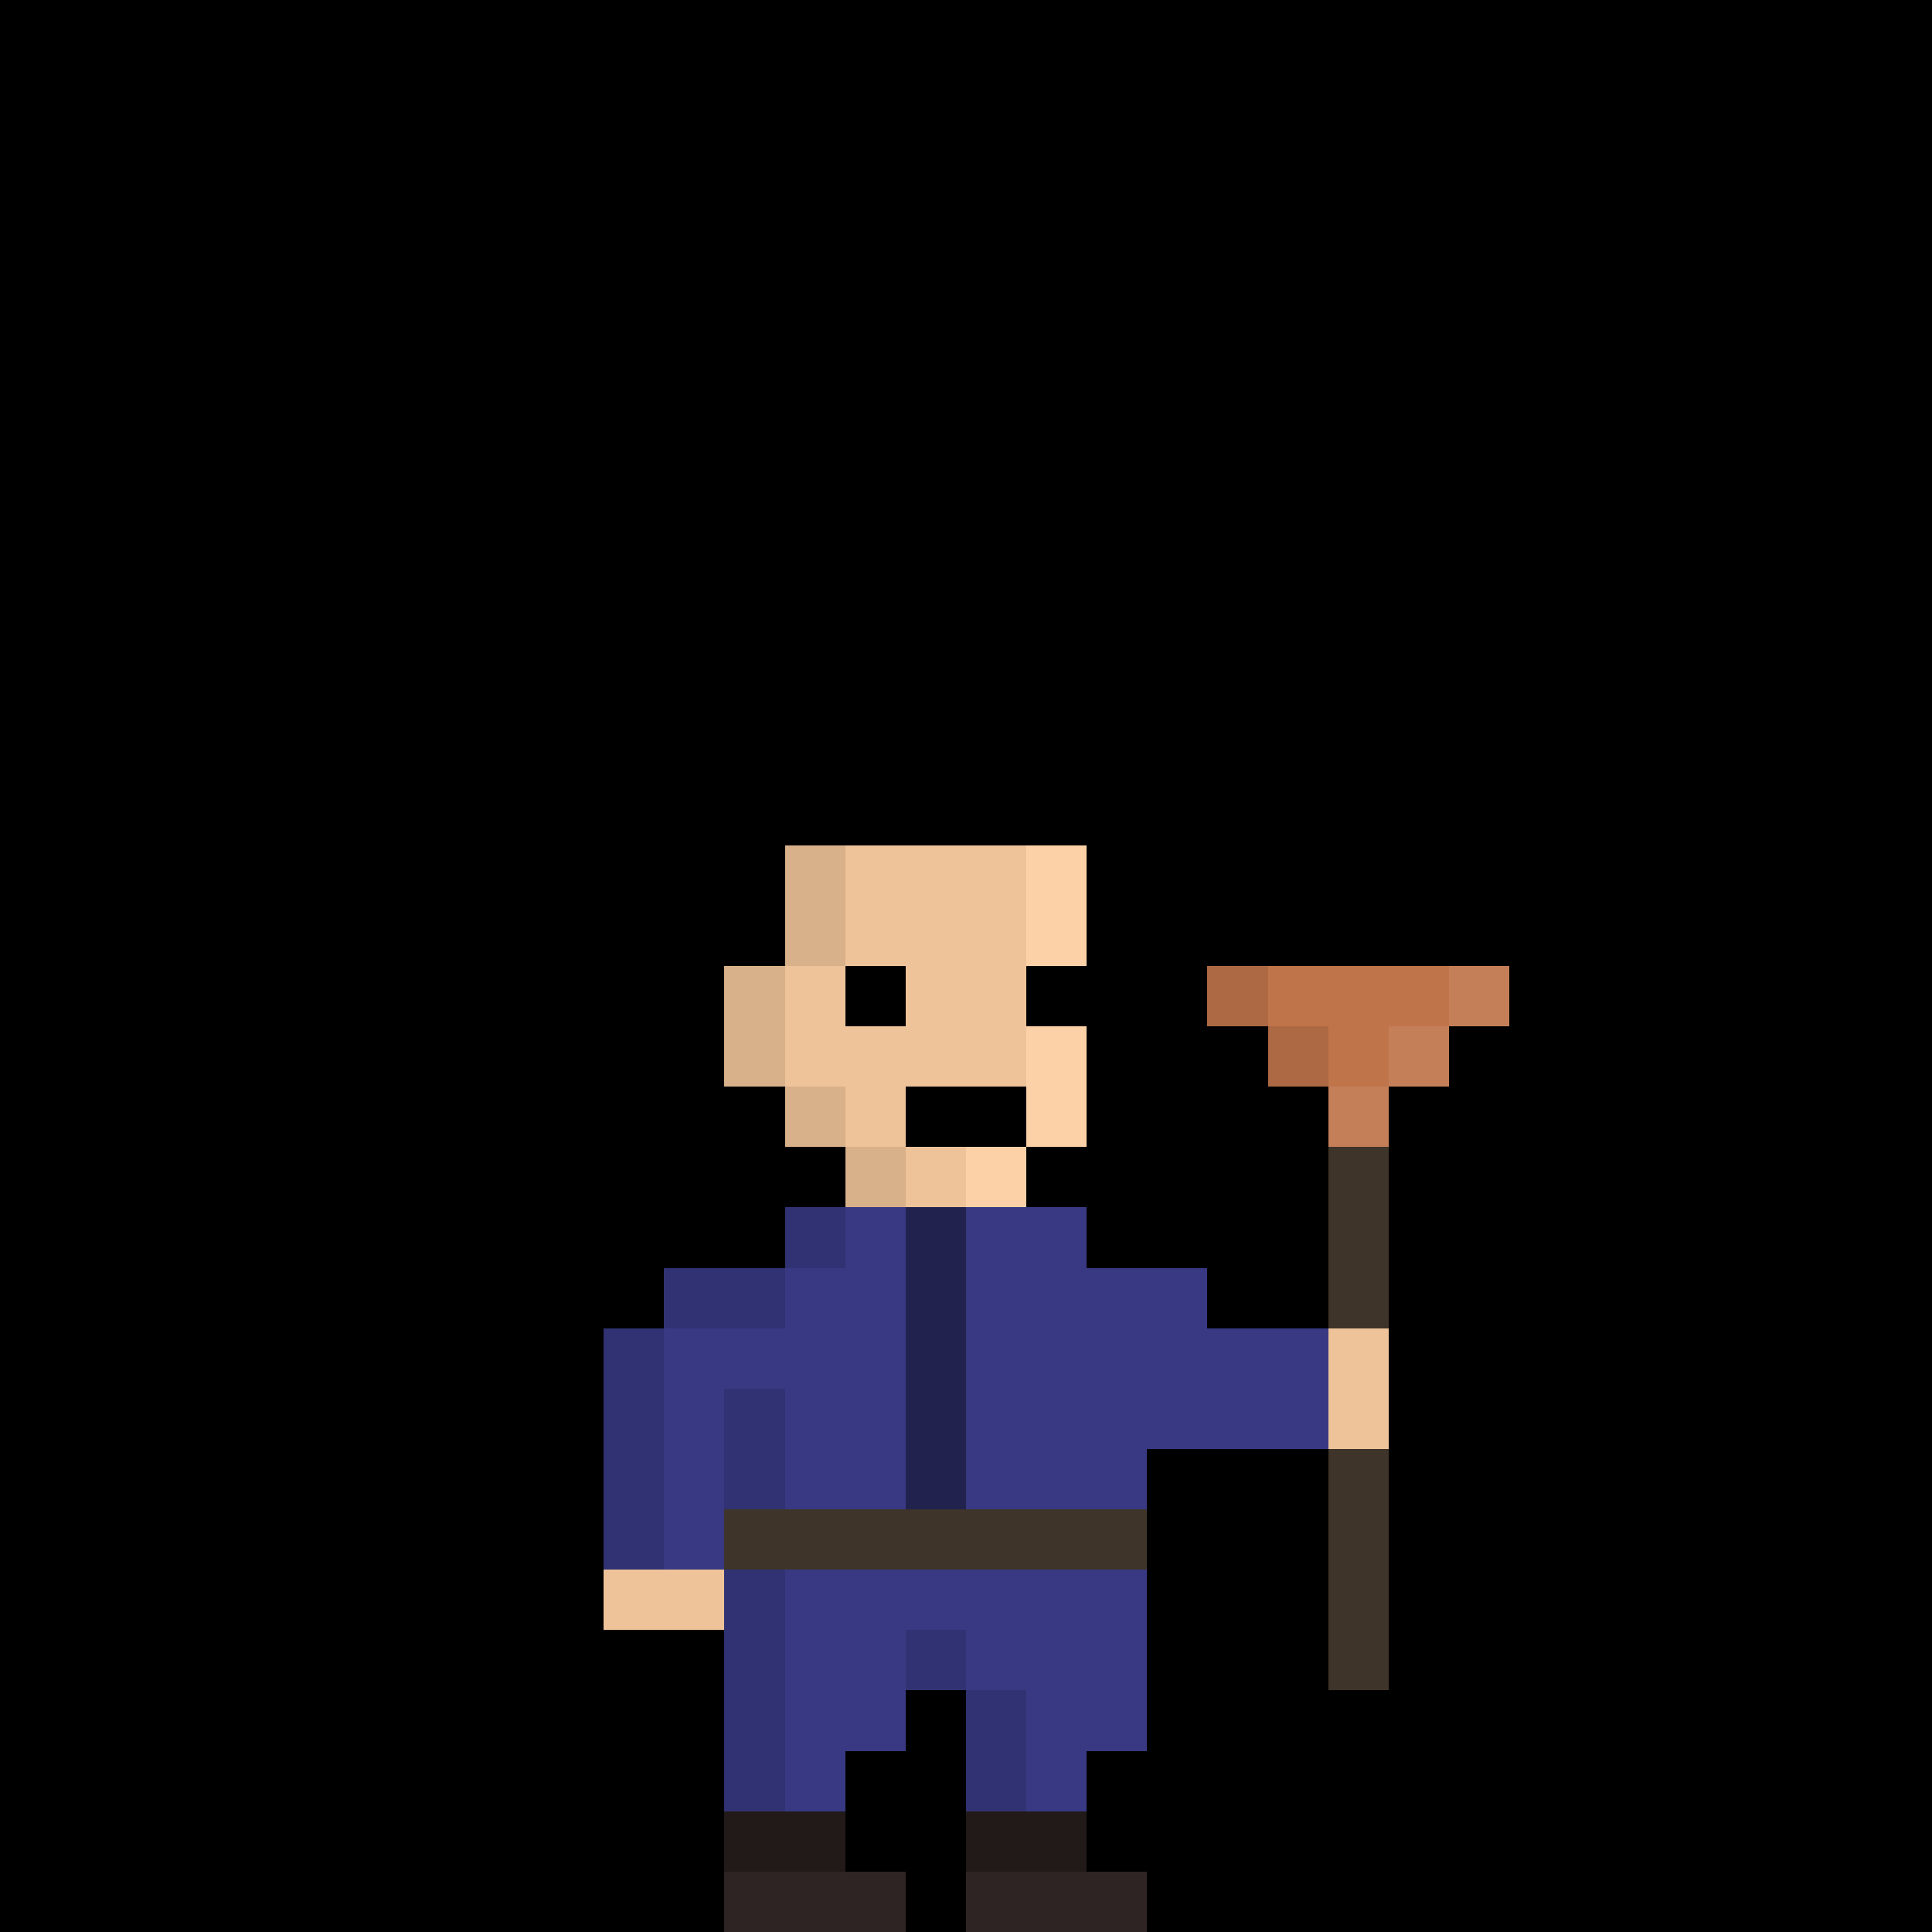
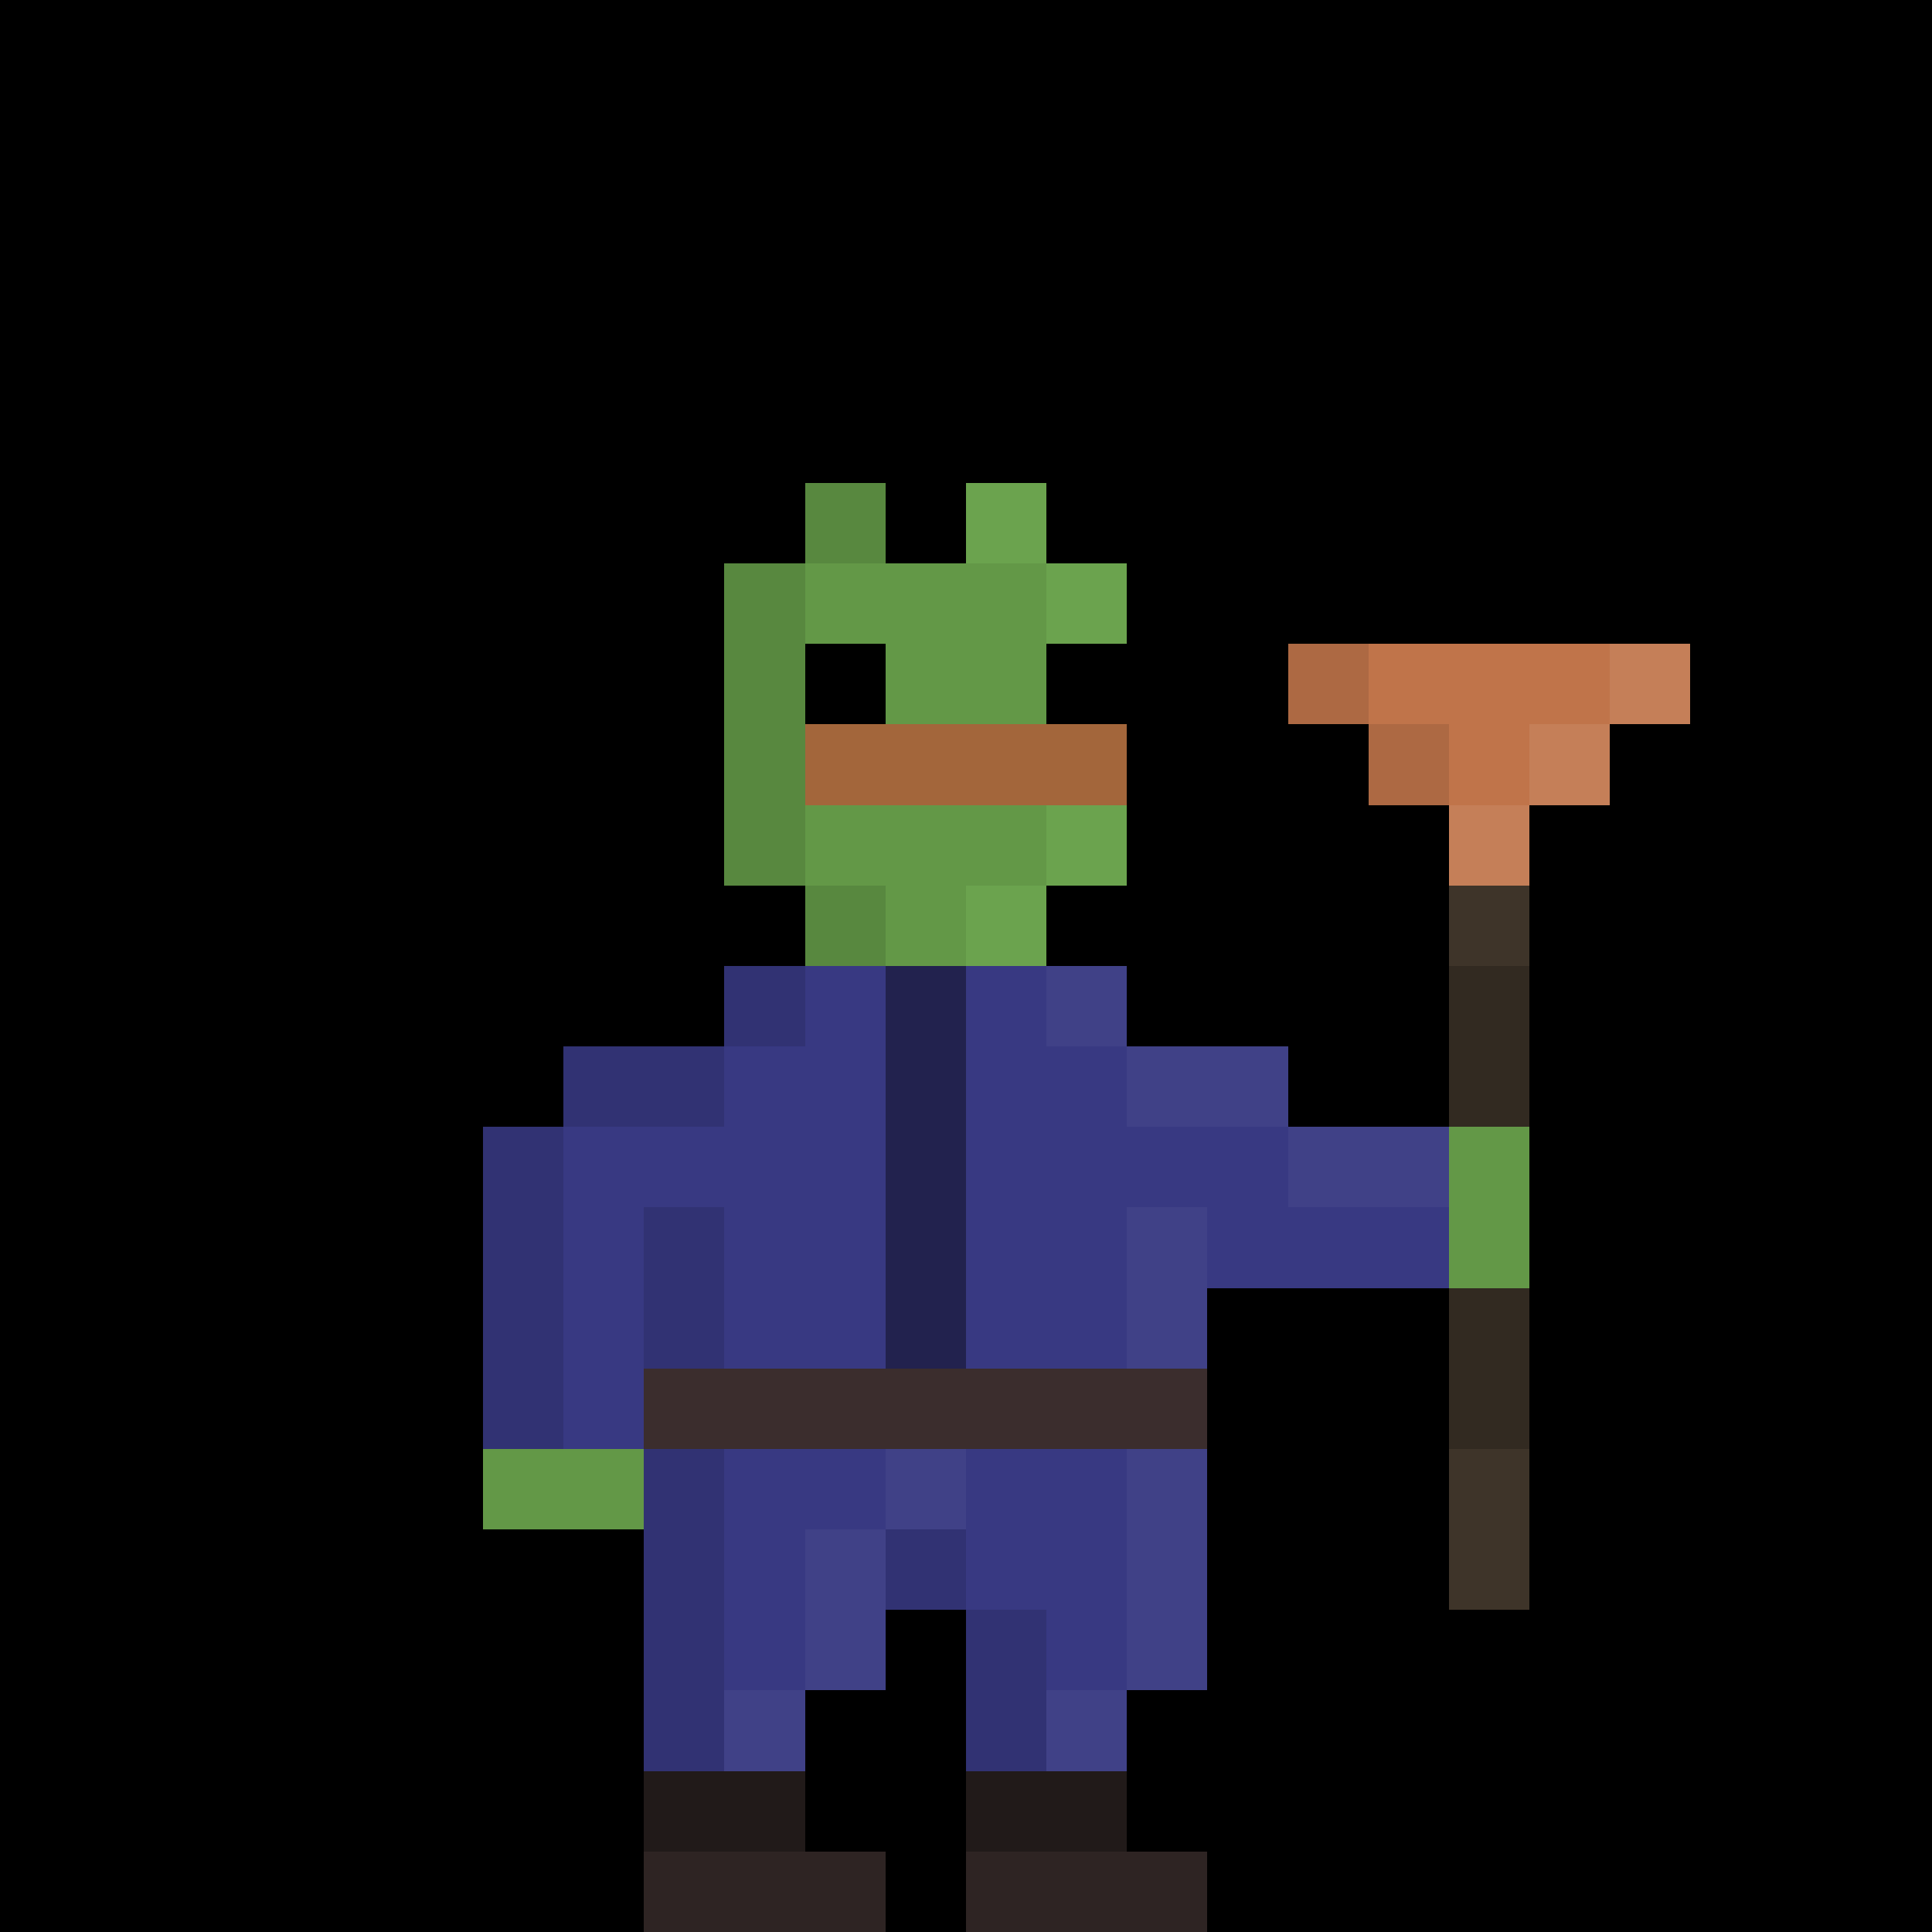
- <svg xmlns="http://www.w3.org/2000/svg" viewBox="0 0 32 32" shape-rendering="crispEdges">
-   <rect width="32" height="32" fill="#000000" />
-   <path fill="#383982" d="M13 20h5v1h-5zM11 21h9v1h-9zM10 22h12v2h-12zM10 24h9v1h-9zM10 25h2v1h-2zM12 26h7v2h-7zM12 28h3v1h-3zM16 28h3v1h-3zM12 29h2v1h-2zM16 29h2v1h-2z" />
-   <path fill="#2e2423" d="M12 30h2v1h-2zM16 30h2v1h-2zM12 31h3v1h-3zM16 31h3v1h-3z" />
-   <path fill="#d8b18a" d="M13 14h1v2h-1zM12 16h1v2h-1zM13 18h1v1h-1zM14 19h1v1h-1z" />
-   <path fill="#eec399" d="M14 14h3v2h-3zM13 16h1v1h-1zM15 16h2v1h-2zM13 17h4v1h-4zM14 18h1v1h-1zM15 19h1v1h-1zM22 22h1v2h-1zM10 26h2v1h-2z" />
-   <path fill="#fcd1a7" d="M17 14h1v2h-1zM17 17h1v2h-1zM16 19h1v1h-1z" />
-   <path fill="#3e3429" d="M12 25h7v1h-7z" />
-   <path fill="#000000" d="M14 16h1v1h-1zM15 18h2v1h-2z" />
-   <path fill="#000" opacity=".12" d="M13 20h1v1h-1zM11 21h2v1h-2zM10 22h1v4h-1zM12 23h1v2h-1zM12 26h1v4h-1zM15 27h1v1h-1zM16 28h1v2h-1z" />
-   <path fill="#000" opacity=".28" d="M12 30h2v1h-2zM16 30h2v1h-2z" />
-   <path fill="#000" opacity=".4" d="M15 20h1v5h-1z" />
-   <path fill="#3e3429" d="M22 19h1v3h-1zM22 24h1v4h-1z" />
-   <path fill="#c0744a" d="M20 16h5v1h-5zM21 17h3v1h-3zM22 18h1v1h-1z" />
-   <path fill="#000" opacity=".1" d="M20 16h1v1h-1zM21 17h1v1h-1z" />
-   <path fill="#fff" opacity=".08" d="M24 16h1v1h-1zM23 17h1v1h-1zM22 18h1v1h-1z" />
+ <svg xmlns="http://www.w3.org/2000/svg" viewBox="0 0 24 24" shape-rendering="crispEdges">
+   <rect width="24" height="24" fill="#000000" />
+   <path fill="#383982" d="M9 12h5v1h-5zM7 13h9v1h-9zM6 14h12v2h-12zM6 16h9v1h-9zM6 17h2v1h-2zM8 18h7v2h-7zM8 20h3v1h-3zM12 20h3v1h-3zM8 21h2v1h-2zM12 21h2v1h-2z" />
+   <path fill="#2e2423" d="M8 22h2v1h-2zM12 22h2v1h-2zM8 23h3v1h-3zM12 23h3v1h-3z" />
+   <path fill="#58883f" d="M10 6h1v1h-1zM9 7h1v4h-1zM10 11h1v1h-1z" />
+   <path fill="#639847" d="M10 7h3v1h-3zM11 8h2v1h-2zM10 10h3v1h-3zM11 11h1v1h-1zM18 14h1v2h-1zM6 18h2v1h-2z" />
+   <path fill="#6ba34e" d="M12 6h1v1h-1zM13 7h1v1h-1zM13 10h1v1h-1zM12 11h1v1h-1z" />
+   <path fill="#a3663b" d="M10 9h4v1h-4z" />
+   <path fill="#3b2d2d" d="M8 17h7v1h-7z" />
+   <path fill="#000000" d="M10 8h1v1h-1z" />
+   <path fill="#000" opacity=".12" d="M9 12h1v1h-1zM7 13h2v1h-2zM6 14h1v4h-1zM8 15h1v2h-1zM8 18h1v4h-1zM11 19h1v1h-1zM12 20h1v2h-1z" />
+   <path fill="#000" opacity=".28" d="M8 22h2v1h-2zM12 22h2v1h-2z" />
+   <path fill="#000" opacity=".4" d="M11 12h1v5h-1z" />
+   <path fill="#fff" opacity=".04" d="M13 12h1v1h-1zM14 13h2v1h-2zM16 14h2v1h-2zM14 15h1v2h-1zM11 18h1v1h-1zM14 18h1v3h-1zM10 19h1v2h-1zM9 21h1v1h-1zM13 21h1v1h-1z" />
+   <path fill="#3e3429" d="M18 11h1v3h-1zM18 16h1v4h-1z" />
+   <path fill="#c0744a" d="M16 8h5v1h-5zM17 9h3v1h-3zM18 10h1v1h-1z" />
+   <path fill="#000" opacity=".1" d="M16 8h1v1h-1zM17 9h1v1h-1z" />
+   <path fill="#000" opacity=".2" d="M18 12h1v2h-1zM18 16h1v2h-1z" />
+   <path fill="#fff" opacity=".08" d="M20 8h1v1h-1zM19 9h1v1h-1zM18 10h1v1h-1z" />
</svg>
